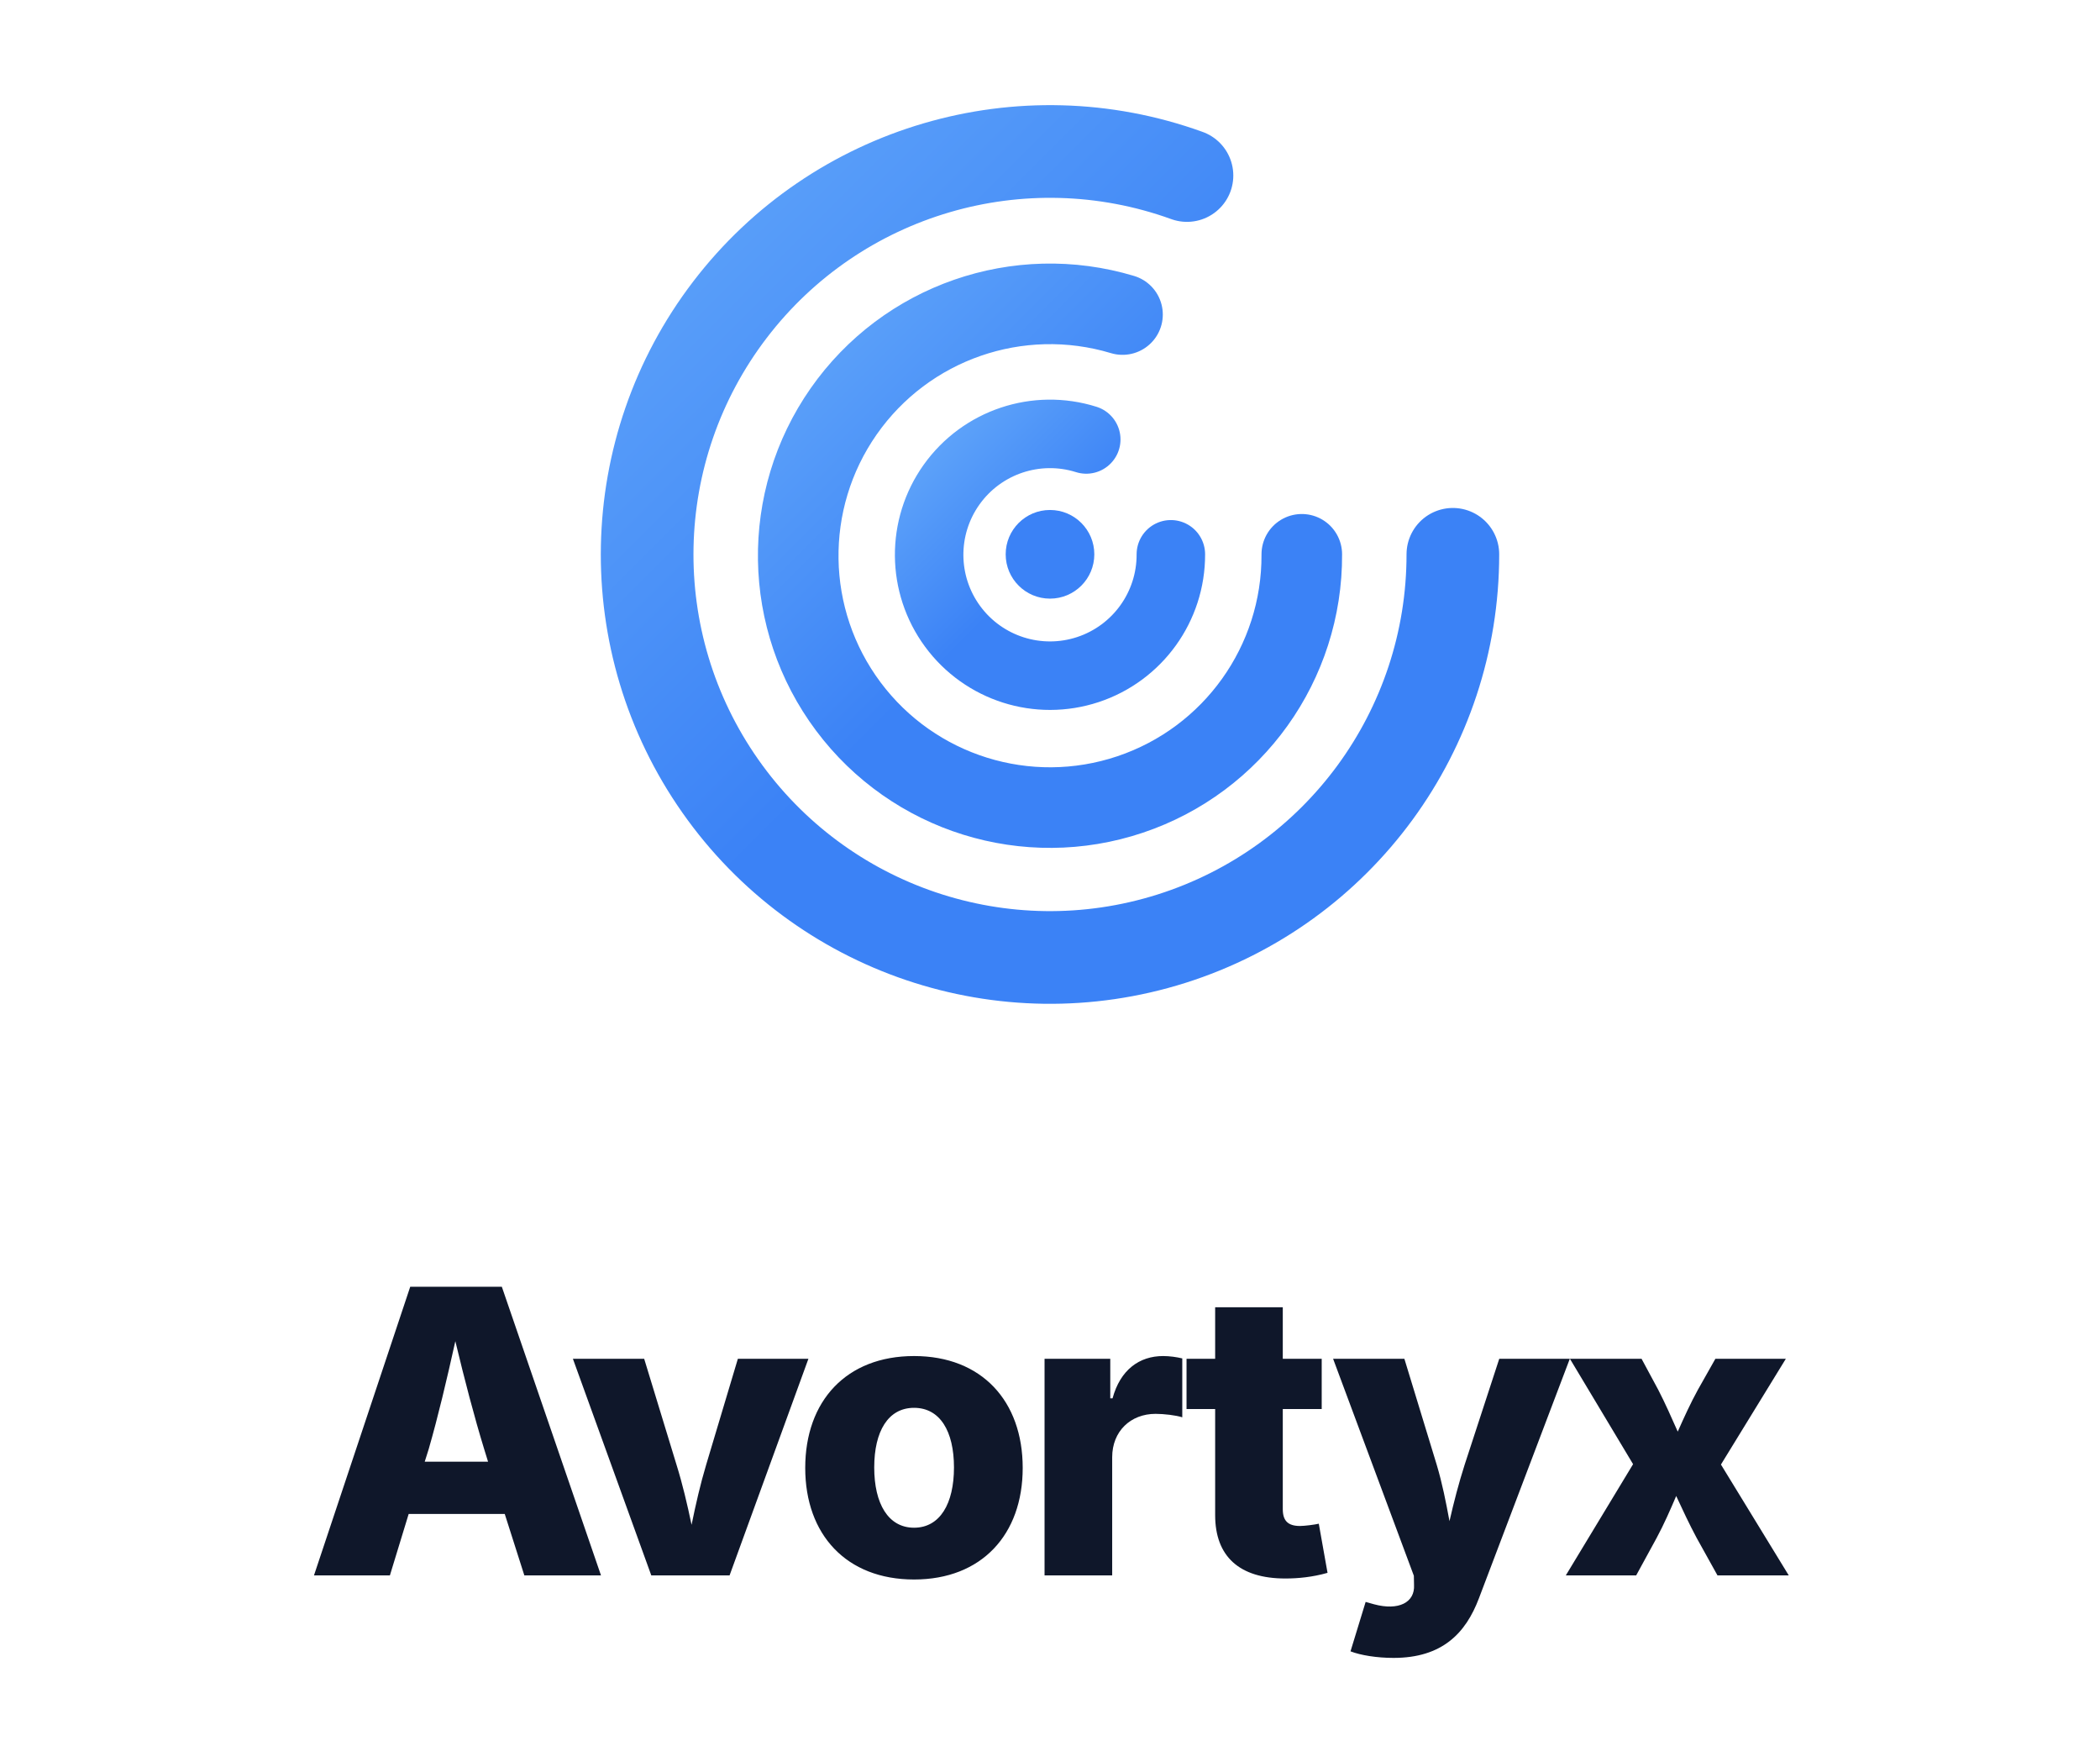
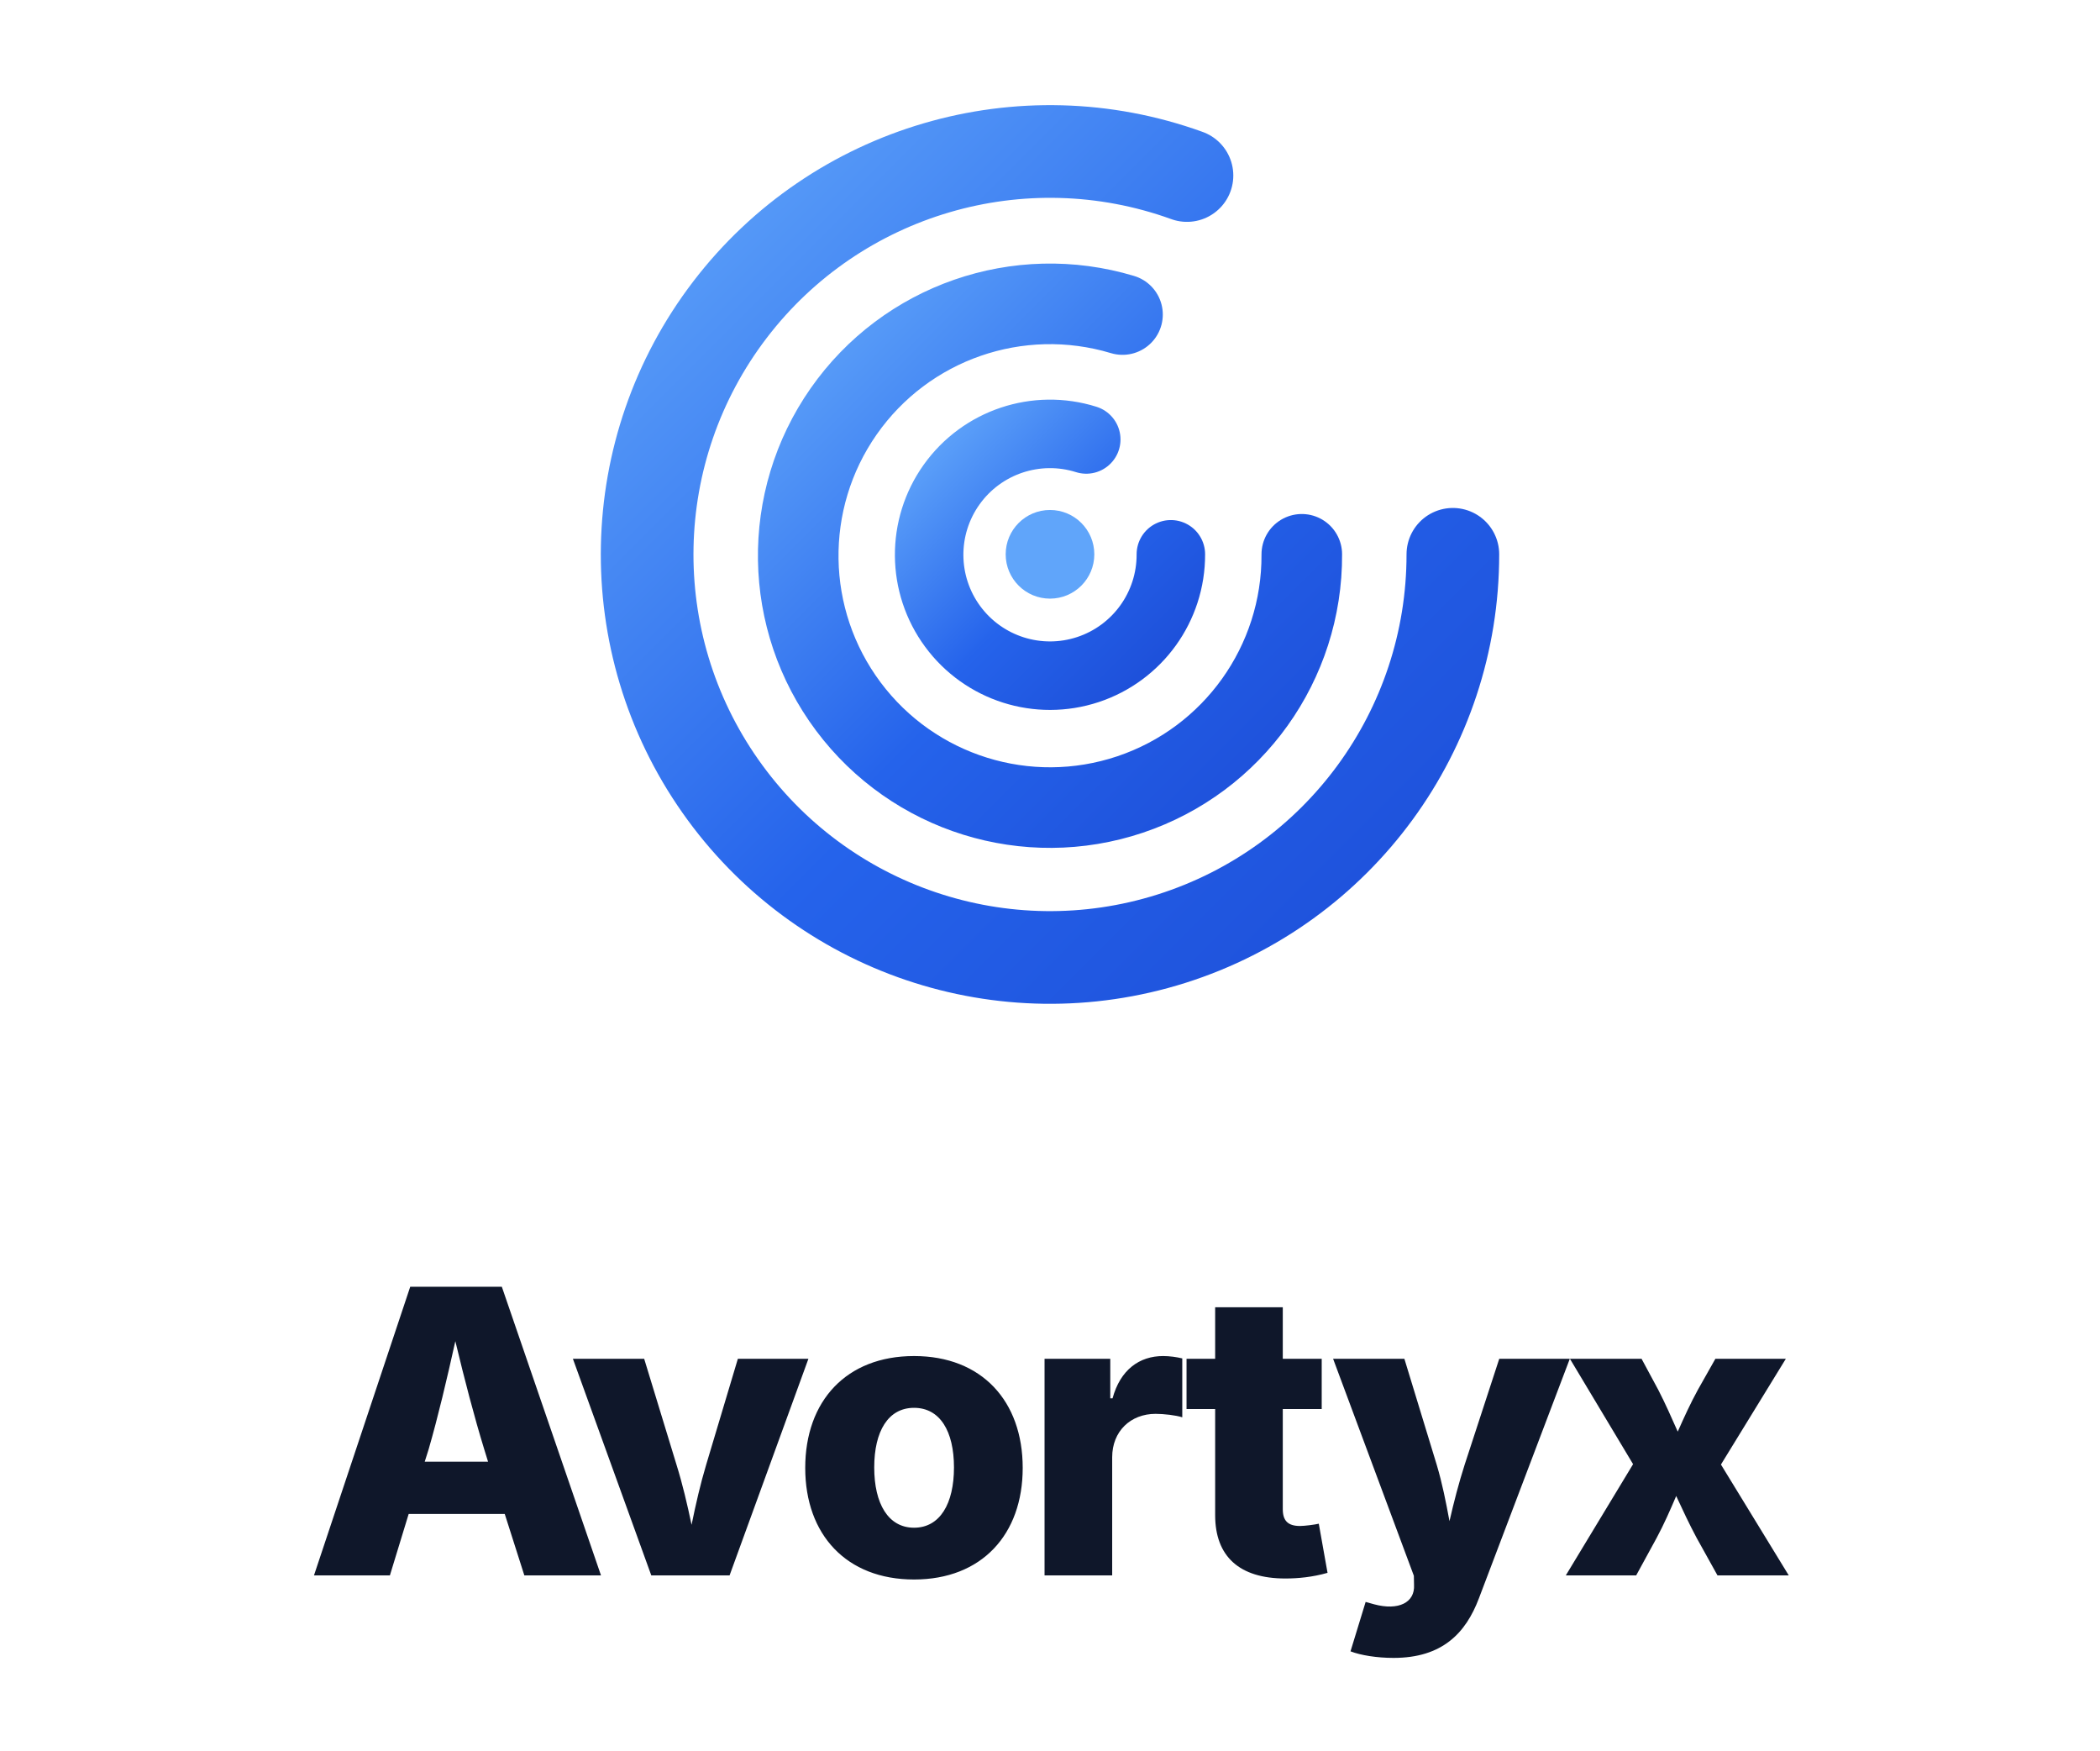
<svg xmlns="http://www.w3.org/2000/svg" width="360" height="300" viewBox="0 0 360 300">
  <svg x="95" y="10" width="170" height="170" viewBox="0 0 64 64" fill="none">
    <defs>
      <linearGradient id="g2" x1="0" y1="0" x2="1" y2="1">
        <stop offset="0%" stop-color="#60a5fa" />
-         <stop offset="50%" stop-color="#3b82f6" />
-         <stop offset="100%" stop-color="#3b82f6" />
+         <stop offset="55%" stop-color="#2563eb" />
+         <stop offset="100%" stop-color="#1d4ed8" />
      </linearGradient>
    </defs>
    <g transform="translate(32 32) scale(1.3) translate(-32 -32)">
      <path d="M52 32a20 20 0 1 1-13.2-18.8" stroke="url(#g2)" stroke-width="4.6" stroke-linecap="round" />
      <path d="M44.5 32a12.5 12.5 0 1 1-8.9-11.9" stroke="url(#g2)" stroke-width="4" stroke-linecap="round" />
      <path d="M38 32a6 6 0 1 1-4.2-5.7" stroke="url(#g2)" stroke-width="3.4" stroke-linecap="round" />
-       <circle cx="32" cy="32" r="2.2" fill="#3b82f6" />
+       <circle cx="32" cy="32" r="2.2" fill="#60a5fa" />
    </g>
  </svg>
  <text x="180" y="270" text-anchor="middle" font-family="Inter, Arial, sans-serif" font-weight="800" font-size="68" letter-spacing="-2.5" fill="#0f172a">Avortyx</text>
</svg>
